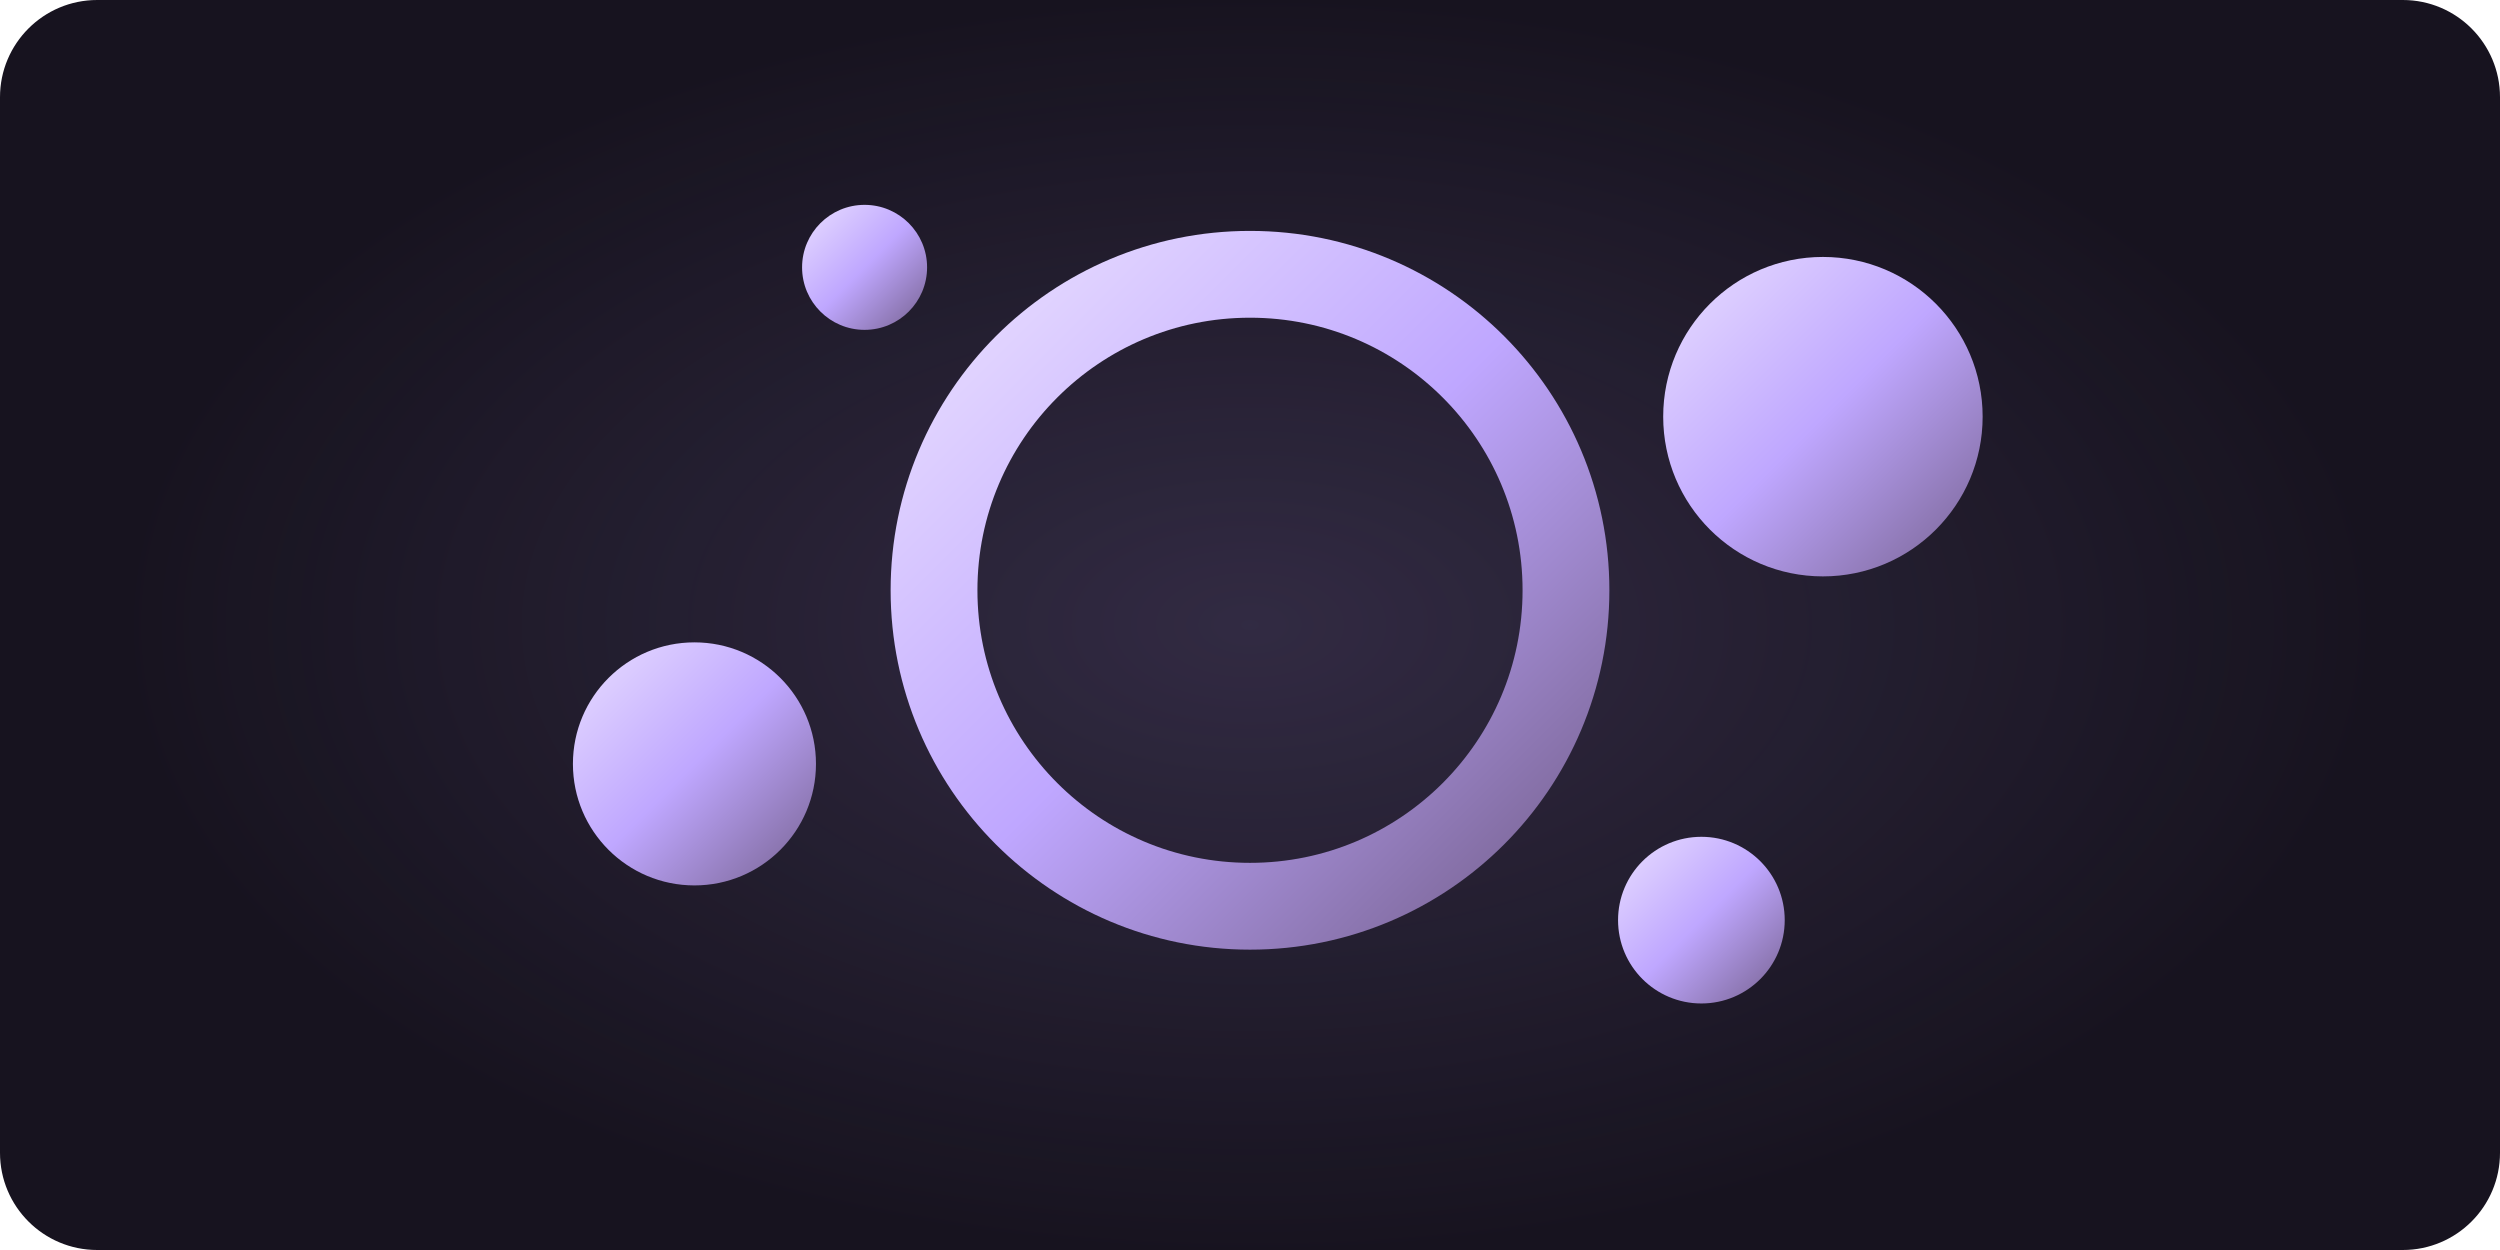
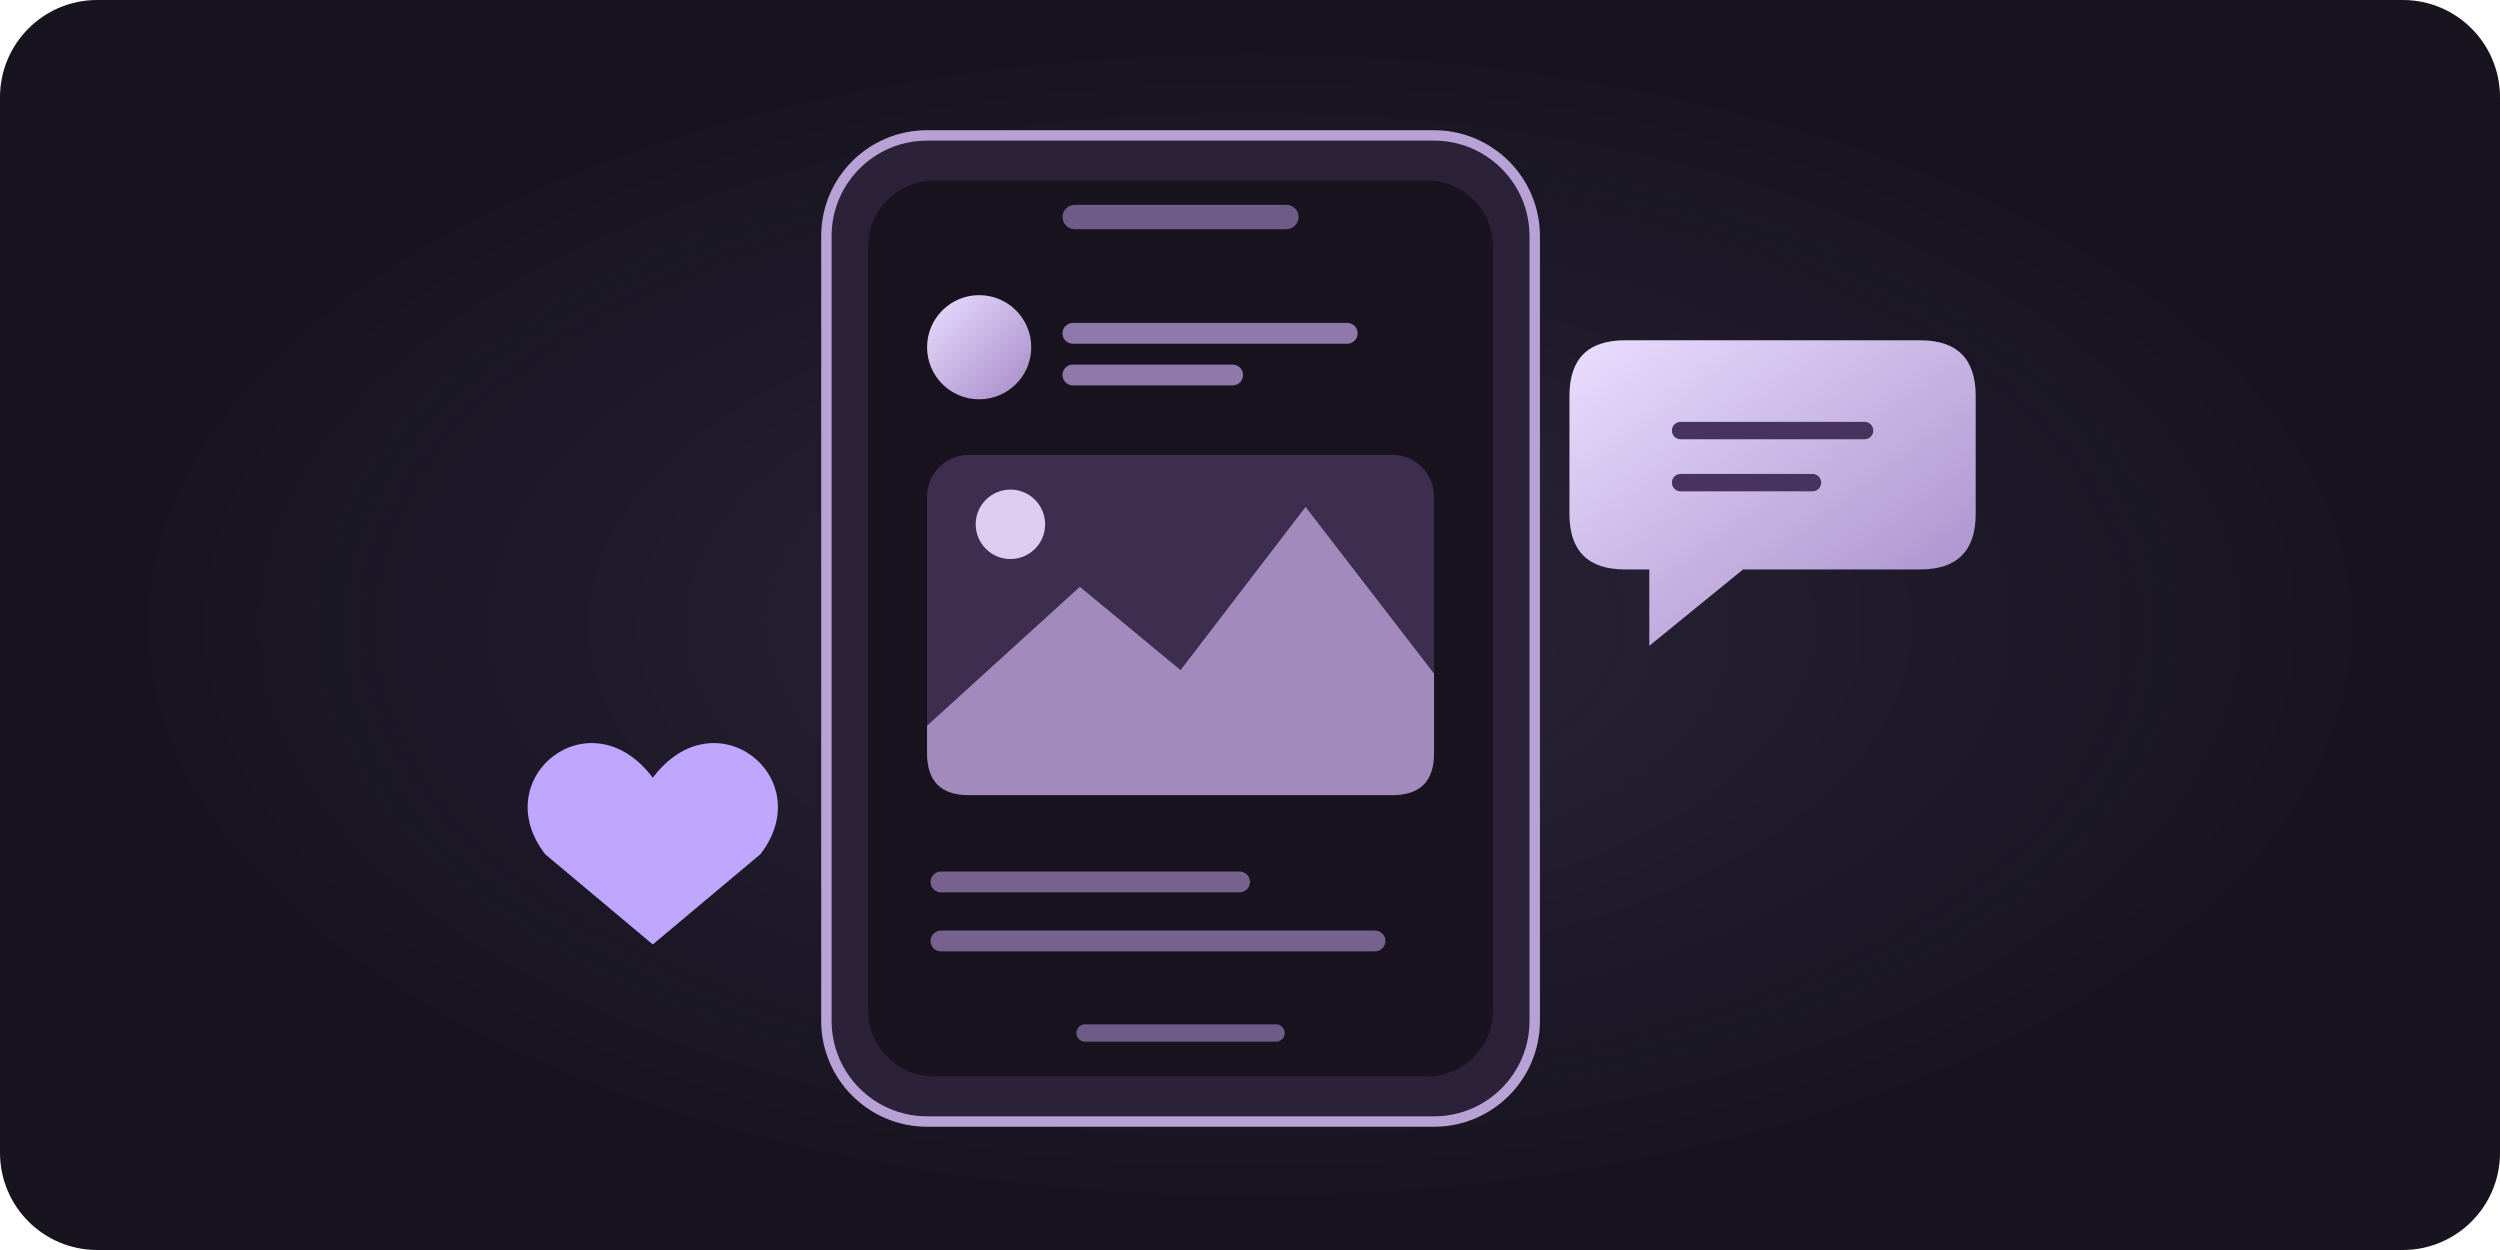
<svg xmlns="http://www.w3.org/2000/svg" width="720" height="360" viewBox="0 0 720 360">
  <defs>
    <linearGradient id="ink" x1="0" y1="0" x2="1" y2="1">
      <stop stop-color="#E9DEFF" />
-       <stop offset=".5" stop-color="#BFA7FF" />
-       <stop offset="1" stop-color="#76618F" />
+       <stop offset="1" stop-color="#A58AC7" />
+     </linearGradient>
+     <linearGradient id="metal" x1="0" y1="0" x2="1" y2="1">
+       <stop stop-color="#6D5A82" />
+       <stop offset=".45" stop-color="#AB96BF" />
+       <stop offset="1" stop-color="#554260" />
    </linearGradient>
    <radialGradient id="glow">
-       <stop stop-color="#BFA7FF" stop-opacity=".16" />
+       <stop stop-color="#BFA7FF" stop-opacity=".12" />
      <stop offset="1" stop-color="#BFA7FF" stop-opacity="0" />
    </radialGradient>
  </defs>
  <rect width="720" height="360" rx="28" fill="#17131F" />
-   <ellipse cx="360" cy="180" rx="330" ry="180" fill="url(#glow)" />
-   <circle cx="360" cy="170" r="91" fill="none" stroke="url(#ink)" stroke-width="25" />
-   <circle cx="200" cy="220" r="35" fill="url(#ink)" />
-   <circle cx="525" cy="120" r="46" fill="url(#ink)" />
-   <circle cx="490" cy="265" r="24" fill="url(#ink)" />
-   <circle cx="249" cy="77" r="18" fill="url(#ink)" />
+   <ellipse cx="360" cy="180" rx="320" ry="170" fill="url(#glow)" />
+   <rect x="238" y="39" width="204" height="284" rx="29" fill="#2B2138" stroke="#B8A1D5" stroke-width="3" />
+   <rect x="250" y="52" width="180" height="258" rx="19" fill="#18131F" />
+   <rect x="306" y="59" width="68" height="7" rx="3.5" fill="#6E5B87" />
+   <circle cx="282" cy="100" r="15" fill="url(#ink)" />
+   <path d="M309 96h79m-79 12h46" stroke="#8F79AB" stroke-width="6" stroke-linecap="round" />
+   <rect x="267" y="131" width="146" height="98" rx="12" fill="#3D2E50" />
+   <path d="m267 209 44-40 29 24 36-47 37 48v23q0 12-12 12H279q-12 0-12-12Z" fill="#A38ABC" />
+   <circle cx="291" cy="151" r="10" fill="#DCCCF0" />
+   <path d="M271 254h86m-86 17h125" stroke="#76618F" stroke-width="6" stroke-linecap="round" />
+   <rect x="310" y="295" width="60" height="5" rx="2.5" fill="#6E5B87" />
+   <path d="M468 98h85q16 0 16 16v34q0 16-16 16h-51l-27 22v-22h-7q-16 0-16-16v-34q0-16 16-16Z" fill="url(#ink)" />
+   <path d="M484 124h53m-53 15h38" stroke="#48325E" stroke-width="5" stroke-linecap="round" />
+   <path d="M188 224c-18-24-48 0-31 22l31 26 31-26c17-22-13-46-31-22Z" fill="#BFA7FF" />
</svg>
